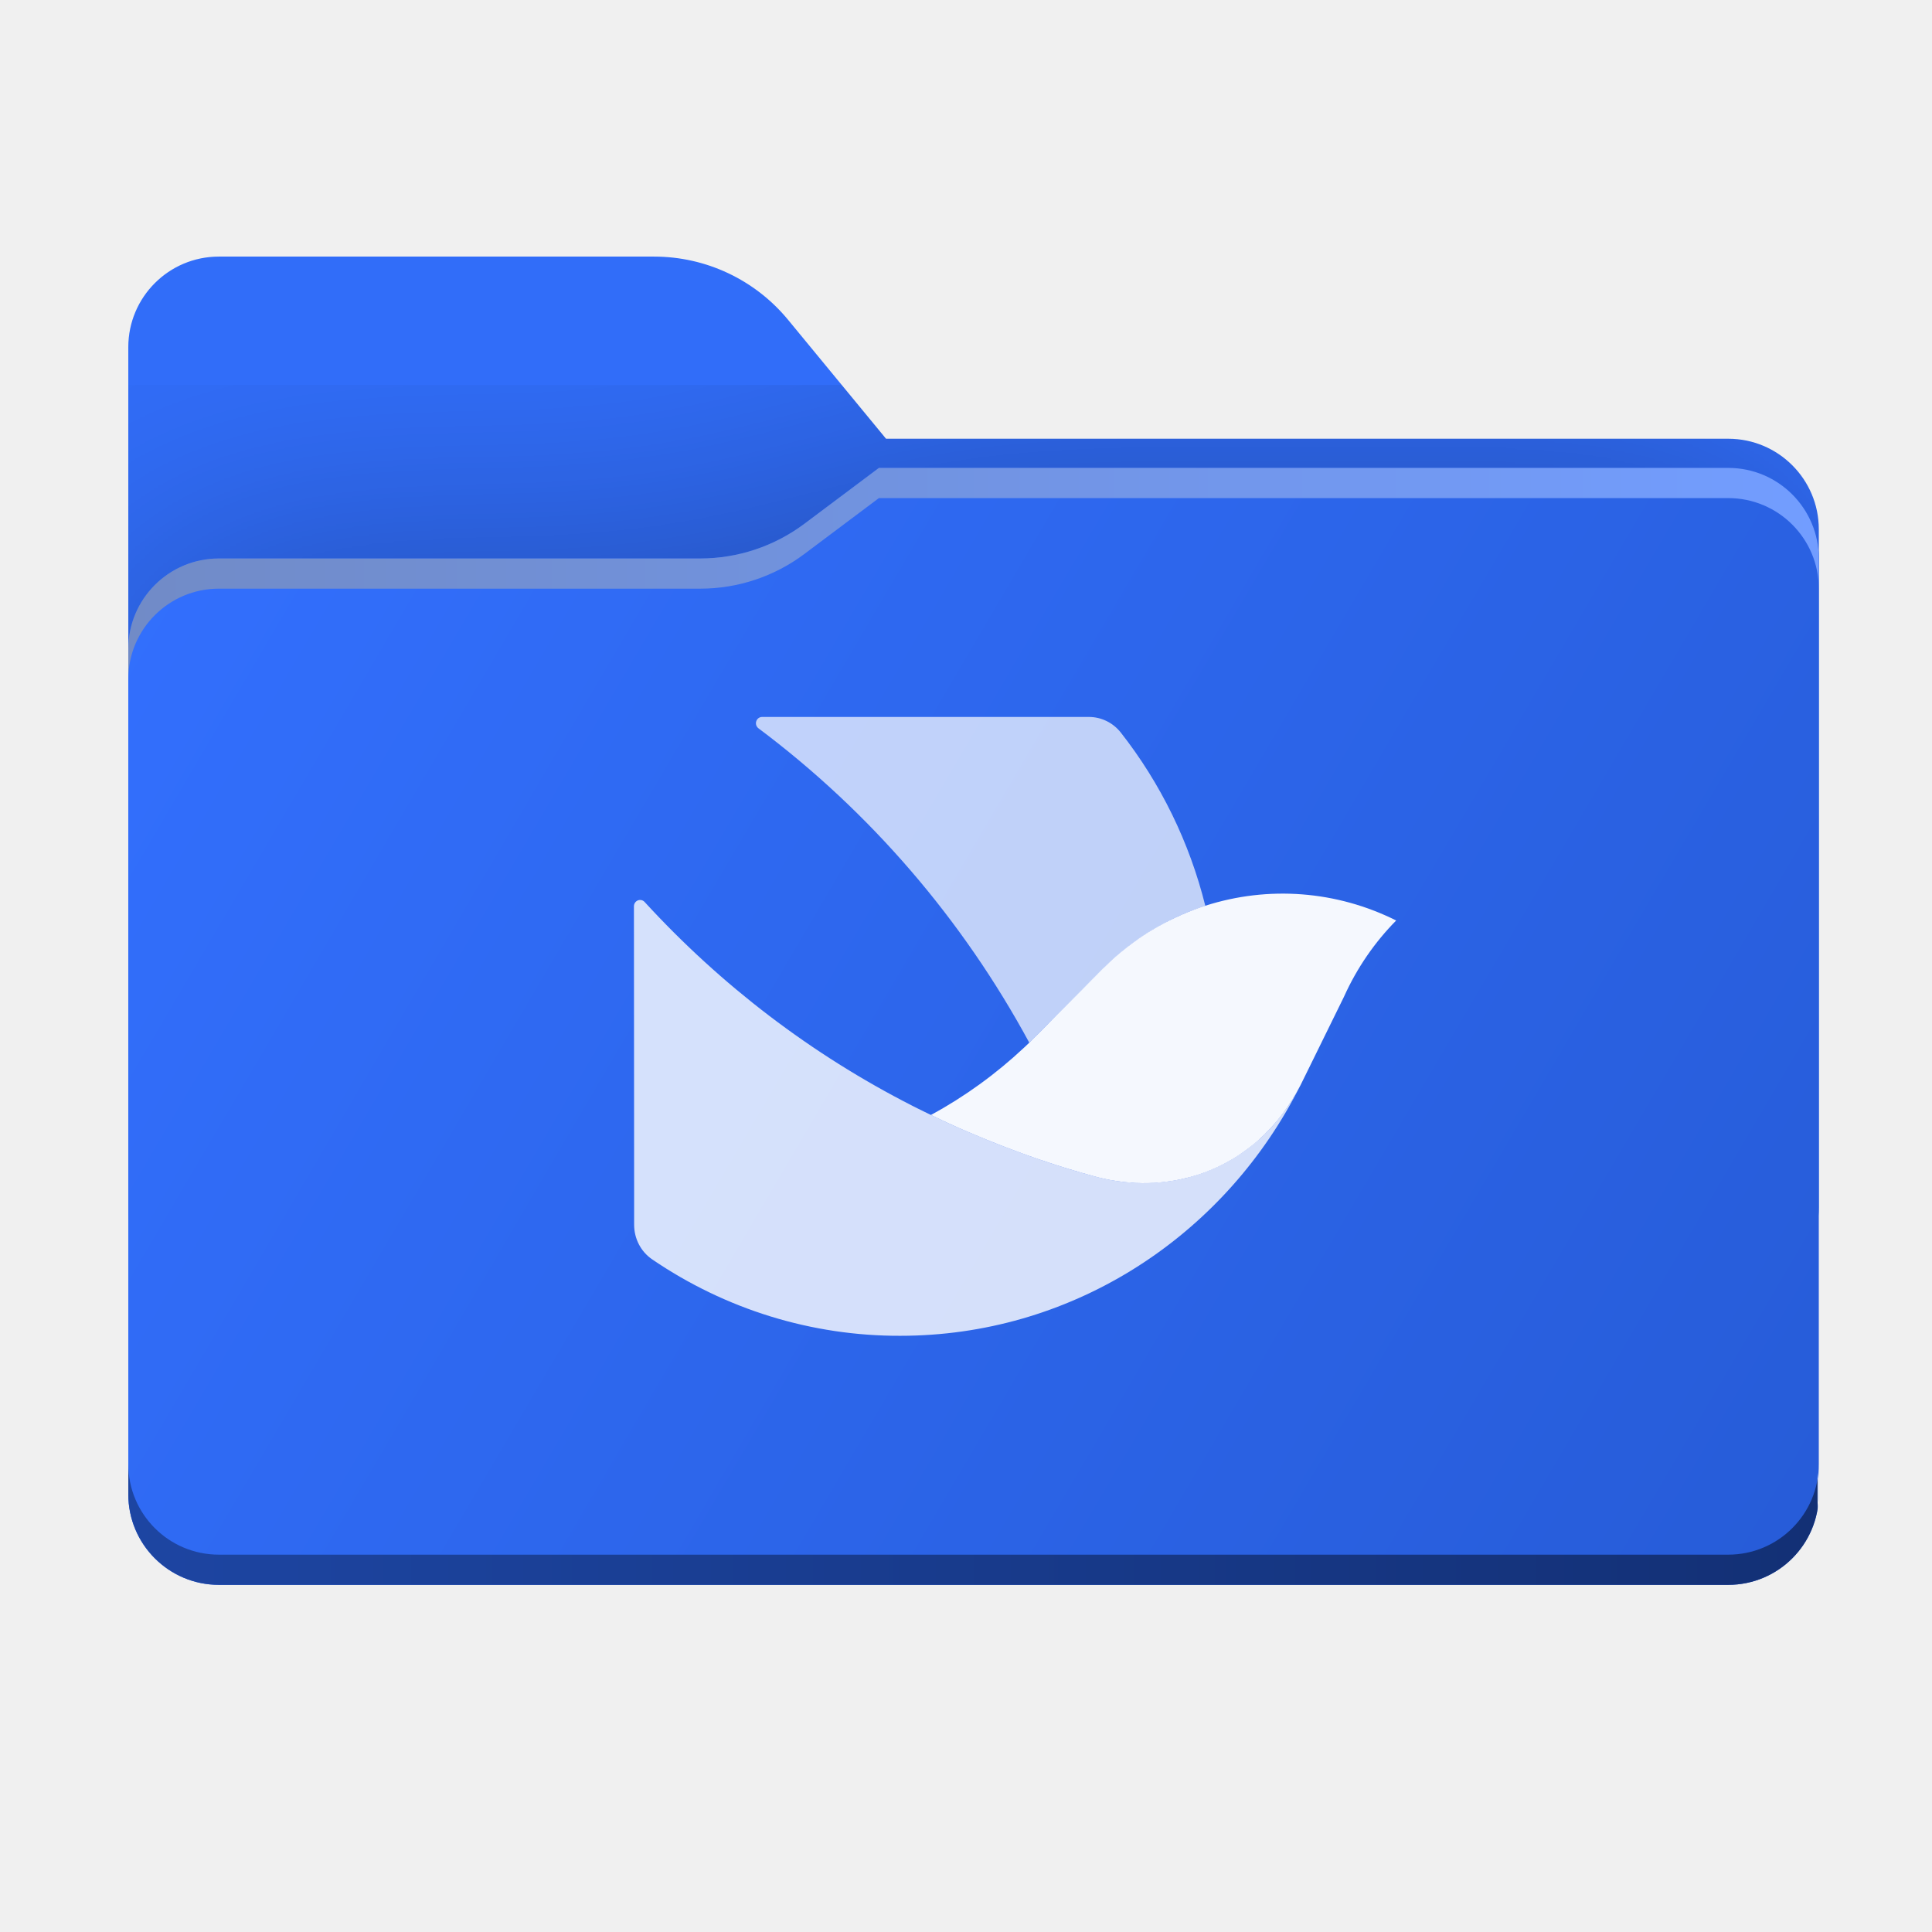
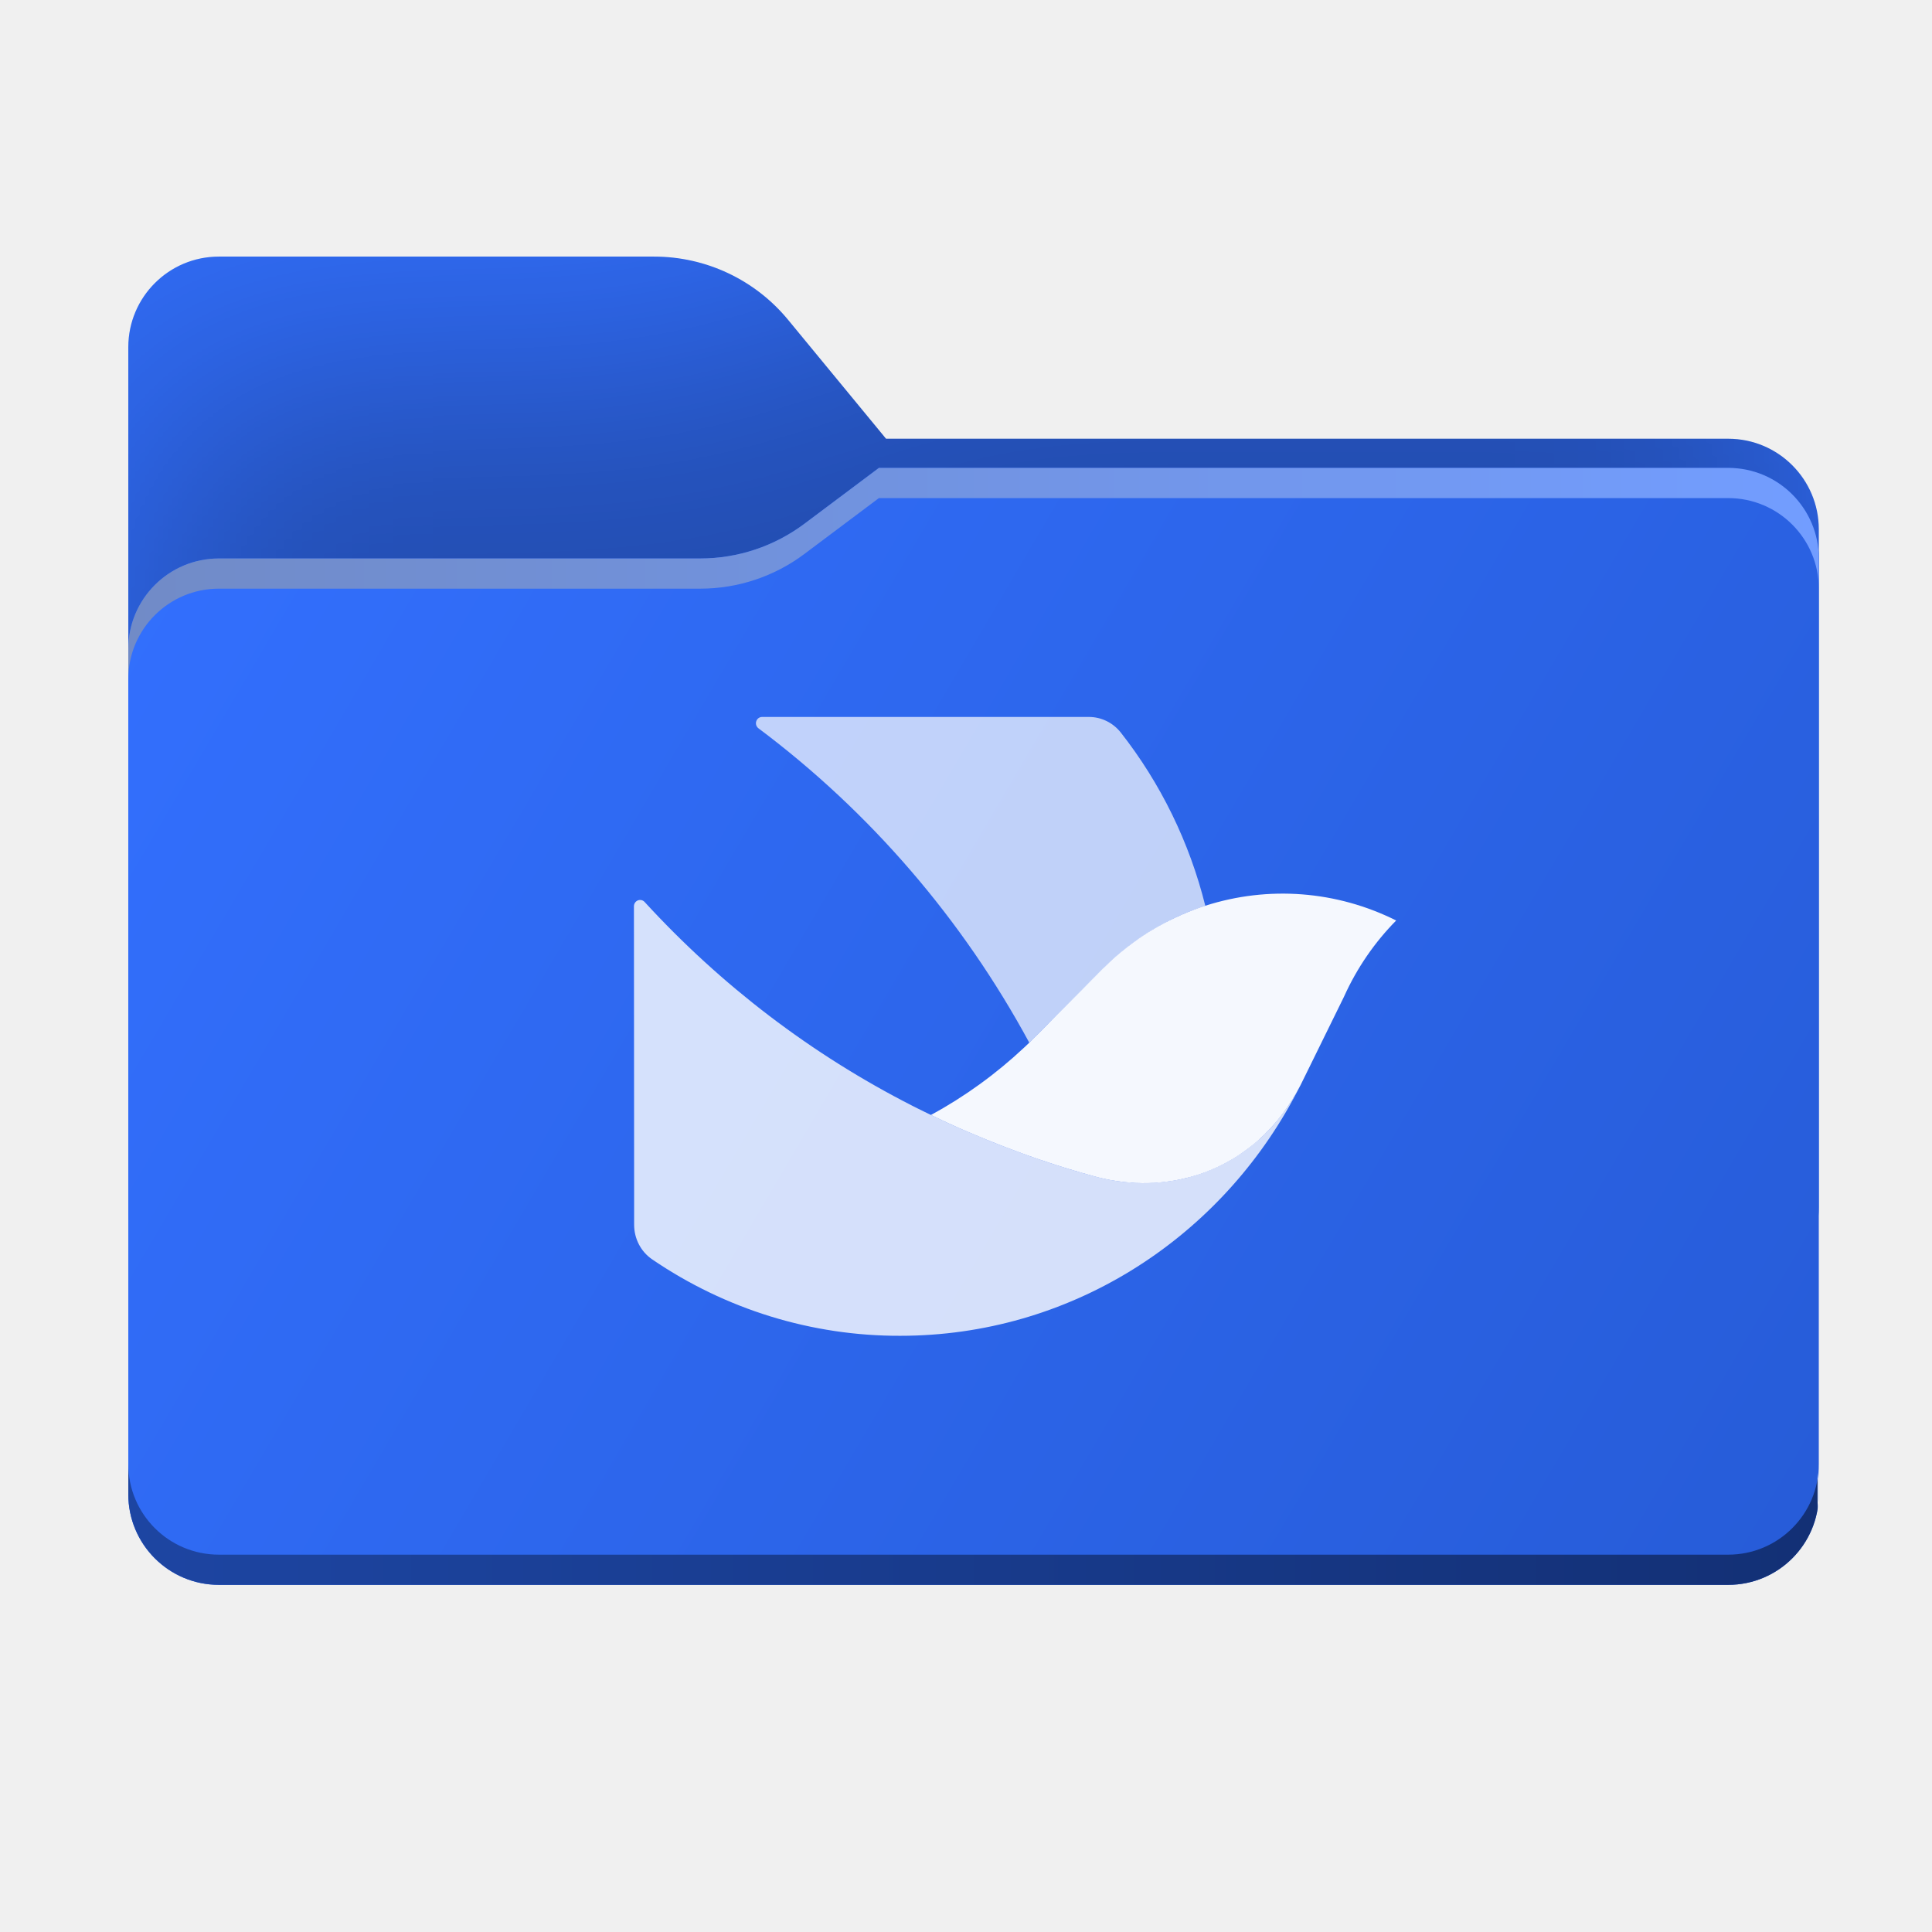
<svg xmlns="http://www.w3.org/2000/svg" fill="none" version="1.1" width="256" height="256" viewBox="0 0 256 256">
  <defs>
    <clipPath id="master_svg0_4_6015">
      <rect x="0" y="0" width="256" height="256" rx="0" />
    </clipPath>
    <mask id="master_svg1_4_6021" style="mask-type:alpha" maskUnits="objectBoundingBox">
      <g>
        <g>
          <path d="M104.425,42.378C100.056,37.073,93.544,34,86.671,34L29,34C22.373,34,17,39.373,17,46L17,58.137L17,68.2L17,160C17,166.627,22.373,172,29,172L229,172C235.627,172,241,166.627,241,160L241,70.137C241,63.51,235.627,58.137,229,58.137L117.404,58.137L104.425,42.378Z" fill-rule="evenodd" fill="#729DFF" fill-opacity="1" style="mix-blend-mode:passthrough" />
        </g>
      </g>
    </mask>
-     <filter id="master_svg2_4_6019" filterUnits="objectBoundingBox" color-interpolation-filters="sRGB" x="-0.33" y="-0.673" width="1.661" height="2.345">
+     <filter id="master_svg2_4_6019" filterUnits="objectBoundingBox" color-interpolation-filters="sRGB" x="-0.33" y="-0.536" width="1.661" height="2.072">
      <feFlood flood-opacity="0" result="BackgroundImageFix" />
      <feBlend mode="normal" in="SourceGraphic" in2="BackgroundImageFix" result="shape" />
      <feGaussianBlur stdDeviation="18.5" result="effect1_foregroundBlur" />
    </filter>
    <linearGradient x1="-0.031" y1="0" x2="3.121" y2="1.233" id="master_svg3_4_7103">
      <stop offset="0%" stop-color="#3370FF" stop-opacity="1" />
      <stop offset="100%" stop-color="#133C9A" stop-opacity="1" />
    </linearGradient>
    <linearGradient x1="0" y1="0.5" x2="1" y2="0.5" id="master_svg4_4_7497">
      <stop offset="0%" stop-color="#718BC7" stop-opacity="1" />
      <stop offset="100%" stop-color="#729DFF" stop-opacity="1" />
    </linearGradient>
    <linearGradient x1="0" y1="0.5" x2="1" y2="0.5" id="master_svg5_4_7685">
      <stop offset="0%" stop-color="#1D45A2" stop-opacity="1" />
      <stop offset="100%" stop-color="#133075" stop-opacity="1" />
      <stop offset="100%" stop-color="#FFFFFF" stop-opacity="1" />
    </linearGradient>
  </defs>
  <g clip-path="url(#master_svg0_4_6015)">
    <g>
      <path d="M104.425,42.378C100.056,37.073,93.544,34,86.671,34L29,34C22.373,34,17,39.373,17,46L17,58.137L17,68.2L17,160C17,166.627,22.373,172,29,172L229,172C235.627,172,241,166.627,241,160L241,70.137C241,63.51,235.627,58.137,229,58.137L117.404,58.137L104.425,42.378Z" fill-rule="evenodd" fill="#316DF9" fill-opacity="1" style="mix-blend-mode:passthrough" />
    </g>
    <g mask="url(#master_svg1_4_6021)">
      <g>
        <g style="mix-blend-mode:multiply" filter="url(#master_svg2_4_6019)">
          <g>
-             <path d="M92.789,74C97.764,74,102.605,72.387,106.586,69.402L116.459,62L229,62C235.627,62,241,67.373,241,74L241,108L241,160C241,166.627,235.627,172,229,172L29,172C22.373,172,17,166.627,17,160L17,108L17,86C17,79.373,22.373,74,29,74L87,74L92.789,74Z" fill-rule="evenodd" fill="#000000" fill-opacity="0.3" style="mix-blend-mode:passthrough" />
+             <path d="M92.789,49.055C97.764,49.055,102.605,47.031,106.586,43.287L116.459,34L229,34C235.627,34,241,40.74,241,49.055L241,91.709L241,156.945C241,165.259,235.627,172,229,172L29,172C22.373,172,17,165.259,17,156.945L17,91.709L17,64.109C17,55.795,22.373,49.055,29,49.055L87,49.055L92.789,49.055Z" fill-rule="evenodd" fill="#000000" fill-opacity="0.3" style="mix-blend-mode:passthrough" />
          </g>
        </g>
      </g>
    </g>
    <g>
      <g>
        <path d="M92.789,74C97.764,74,102.605,72.387,106.586,69.402L116.459,62L229,62C235.627,62,241,67.373,241,74L241,108L241,198C241,204.627,235.627,210,229,210L29,210C22.373,210,17,204.627,17,198L17,108L17,86C17,79.373,22.373,74,29,74L87,74L92.789,74Z" fill-rule="evenodd" fill="url(#master_svg3_4_7103)" fill-opacity="1" style="mix-blend-mode:passthrough" />
      </g>
      <g>
        <path d="M106.59,69.4C102.61,72.38,97.77,74,92.79,74L29,74C22.37,74,17,79.37,17,86L17,90C17,83.37,22.37,78,29,78L92.79,78C97.77,78,102.61,76.39,106.59,73.4L116.46,66L229,66C235.63,66,241,71.37,241,78L241,74C241,67.37,235.63,62,229,62L116.46,62L106.59,69.4Z" fill-rule="evenodd" fill="url(#master_svg4_4_7497)" fill-opacity="1" style="mix-blend-mode:passthrough" />
      </g>
    </g>
    <g>
      <path d="M17,194L17,198C17,204.63,22.37,210,29,210L229,210C235.63,210,241,204.63,241,198L241,194C241,200.63,235.63,206,229,206L29,206C22.37,206,17,200.63,17,194Z" fill-rule="evenodd" fill="url(#master_svg5_4_7685)" fill-opacity="1" style="mix-blend-mode:passthrough" />
    </g>
    <g>
      <g>
        <path d="M136.49,138.064L136.74,137.811C136.9,137.645,137.073,137.47,137.244,137.305L137.592,136.964L138.617,135.929L140.027,134.529L141.223,133.316L142.348,132.182L143.521,130.995L144.598,129.91L146.107,128.397C146.389,128.106,146.686,127.827,146.982,127.55C147.526,127.044,148.092,126.552,148.662,126.072C149.943,125.038,151.288,124.09,152.689,123.233C153.495,122.753,154.321,122.299,155.161,121.869C156.404,121.254,157.683,120.719,158.992,120.269C159.228,120.19,159.462,120.103,159.71,120.027C157.624,111.64,153.803,103.807,148.503,97.057C147.473,95.756,145.924,95.001,144.287,95L100.98,95C100.629,95,100.317,95.23,100.207,95.572C100.096,95.913,100.213,96.288,100.496,96.501C115.278,107.57,127.527,121.791,136.393,138.177L136.492,138.061L136.49,138.064Z" fill="#FFFFFF" fill-opacity="0.7" style="mix-blend-mode:passthrough" />
      </g>
      <g>
        <path d="M119.276,177C141.642,177,161.128,164.392,171.284,145.762C171.643,145.104,171.987,144.45,172.32,143.78C171.643,145.123,170.845,146.399,169.937,147.591C169.416,148.274,168.864,148.932,168.282,149.561C167.482,150.422,166.614,151.215,165.688,151.932C165.307,152.233,164.916,152.52,164.514,152.79C164,153.144,163.473,153.476,162.933,153.788C161.357,154.689,159.68,155.392,157.938,155.882C157.066,156.133,156.179,156.327,155.284,156.464C154.64,156.566,153.974,156.639,153.318,156.691C152.626,156.741,151.923,156.755,151.217,156.755C150.432,156.742,149.649,156.692,148.87,156.604C148.286,156.538,147.705,156.454,147.127,156.351C146.617,156.259,146.111,156.15,145.609,156.022C145.335,155.958,145.076,155.882,144.806,155.807C144.063,155.602,143.321,155.391,142.581,155.176C142.211,155.062,141.841,154.963,141.482,154.85C140.931,154.685,140.382,154.512,139.836,154.332C139.392,154.192,138.947,154.041,138.503,153.89C138.081,153.75,137.649,153.61,137.23,153.459L136.364,153.157L135.316,152.778L134.576,152.502C134.082,152.324,133.591,152.139,133.103,151.946C132.818,151.83,132.533,151.731,132.249,151.618L131.115,151.164L129.916,150.669L129.136,150.343L128.173,149.936L127.433,149.625L126.664,149.282L125.997,148.979L125.393,148.703L124.775,148.412L124.146,148.109L123.343,147.731L122.503,147.324C122.206,147.175,121.907,147.036,121.611,146.884L120.859,146.506C107.567,139.73,95.562,130.588,85.41,119.51C85.18,119.263,84.828,119.183,84.518,119.308C84.208,119.433,84.003,119.737,84,120.077L84.026,159.117L84.026,162.285C84.026,164.127,84.914,165.843,86.409,166.867C96.137,173.504,107.578,177.032,119.276,177L119.276,177Z" fill="#FFFFFF" fill-opacity="0.8" style="mix-blend-mode:passthrough" />
      </g>
      <g>
        <path d="M185,121.971C177.127,118.03,168.073,117.331,159.709,120.016C159.473,120.091,159.237,120.167,158.992,120.254C156.801,121.025,154.69,122.014,152.689,123.207C151.863,123.701,151.068,124.231,150.291,124.798C149.128,125.63,148.021,126.54,146.979,127.524C146.682,127.803,146.4,128.08,146.101,128.368L144.595,129.883L143.521,130.971L142.348,132.155L141.223,133.29L140.024,134.503L138.628,135.917L137.603,136.953L137.255,137.293C137.09,137.465,136.921,137.634,136.748,137.799L136.501,138.052L136.119,138.416L135.686,138.823C131.961,142.316,127.817,145.313,123.354,147.743L124.157,148.121L124.79,148.426L125.408,148.717L126.011,148.993L126.678,149.296L127.447,149.636L128.187,149.953L129.15,150.358L129.927,150.684L131.126,151.178C131.497,151.329,131.881,151.481,132.266,151.632C132.551,151.745,132.832,151.844,133.117,151.961C133.61,152.15,134.105,152.324,134.587,152.514L135.327,152.793C135.675,152.918,136.019,153.046,136.381,153.171L137.244,153.474C137.663,153.613,138.084,153.764,138.517,153.904C138.961,154.055,139.406,154.195,139.85,154.346C140.394,154.521,140.949,154.687,141.493,154.861C142.597,155.194,143.705,155.514,144.817,155.821C145.09,155.897,145.35,155.961,145.62,156.036C146.127,156.162,146.634,156.263,147.141,156.365C147.722,156.464,148.303,156.554,148.884,156.615C151.018,156.867,153.176,156.82,155.298,156.476C156.186,156.339,157.075,156.138,157.952,155.897C159.074,155.584,160.169,155.179,161.227,154.687C162.1,154.284,162.947,153.824,163.762,153.311C164.033,153.145,164.278,152.97,164.525,152.804C164.921,152.528,165.317,152.252,165.699,151.946C166.032,151.693,166.354,151.428,166.664,151.152C167.87,150.084,168.967,148.895,169.94,147.603C170.832,146.41,171.625,145.143,172.312,143.815L172.89,142.646L178.056,132.132L178.116,132.004C179.807,128.267,182.138,124.869,185,121.971Z" fill="#FFFFFF" fill-opacity="0.95" style="mix-blend-mode:passthrough" />
      </g>
    </g>
  </g>
</svg>
